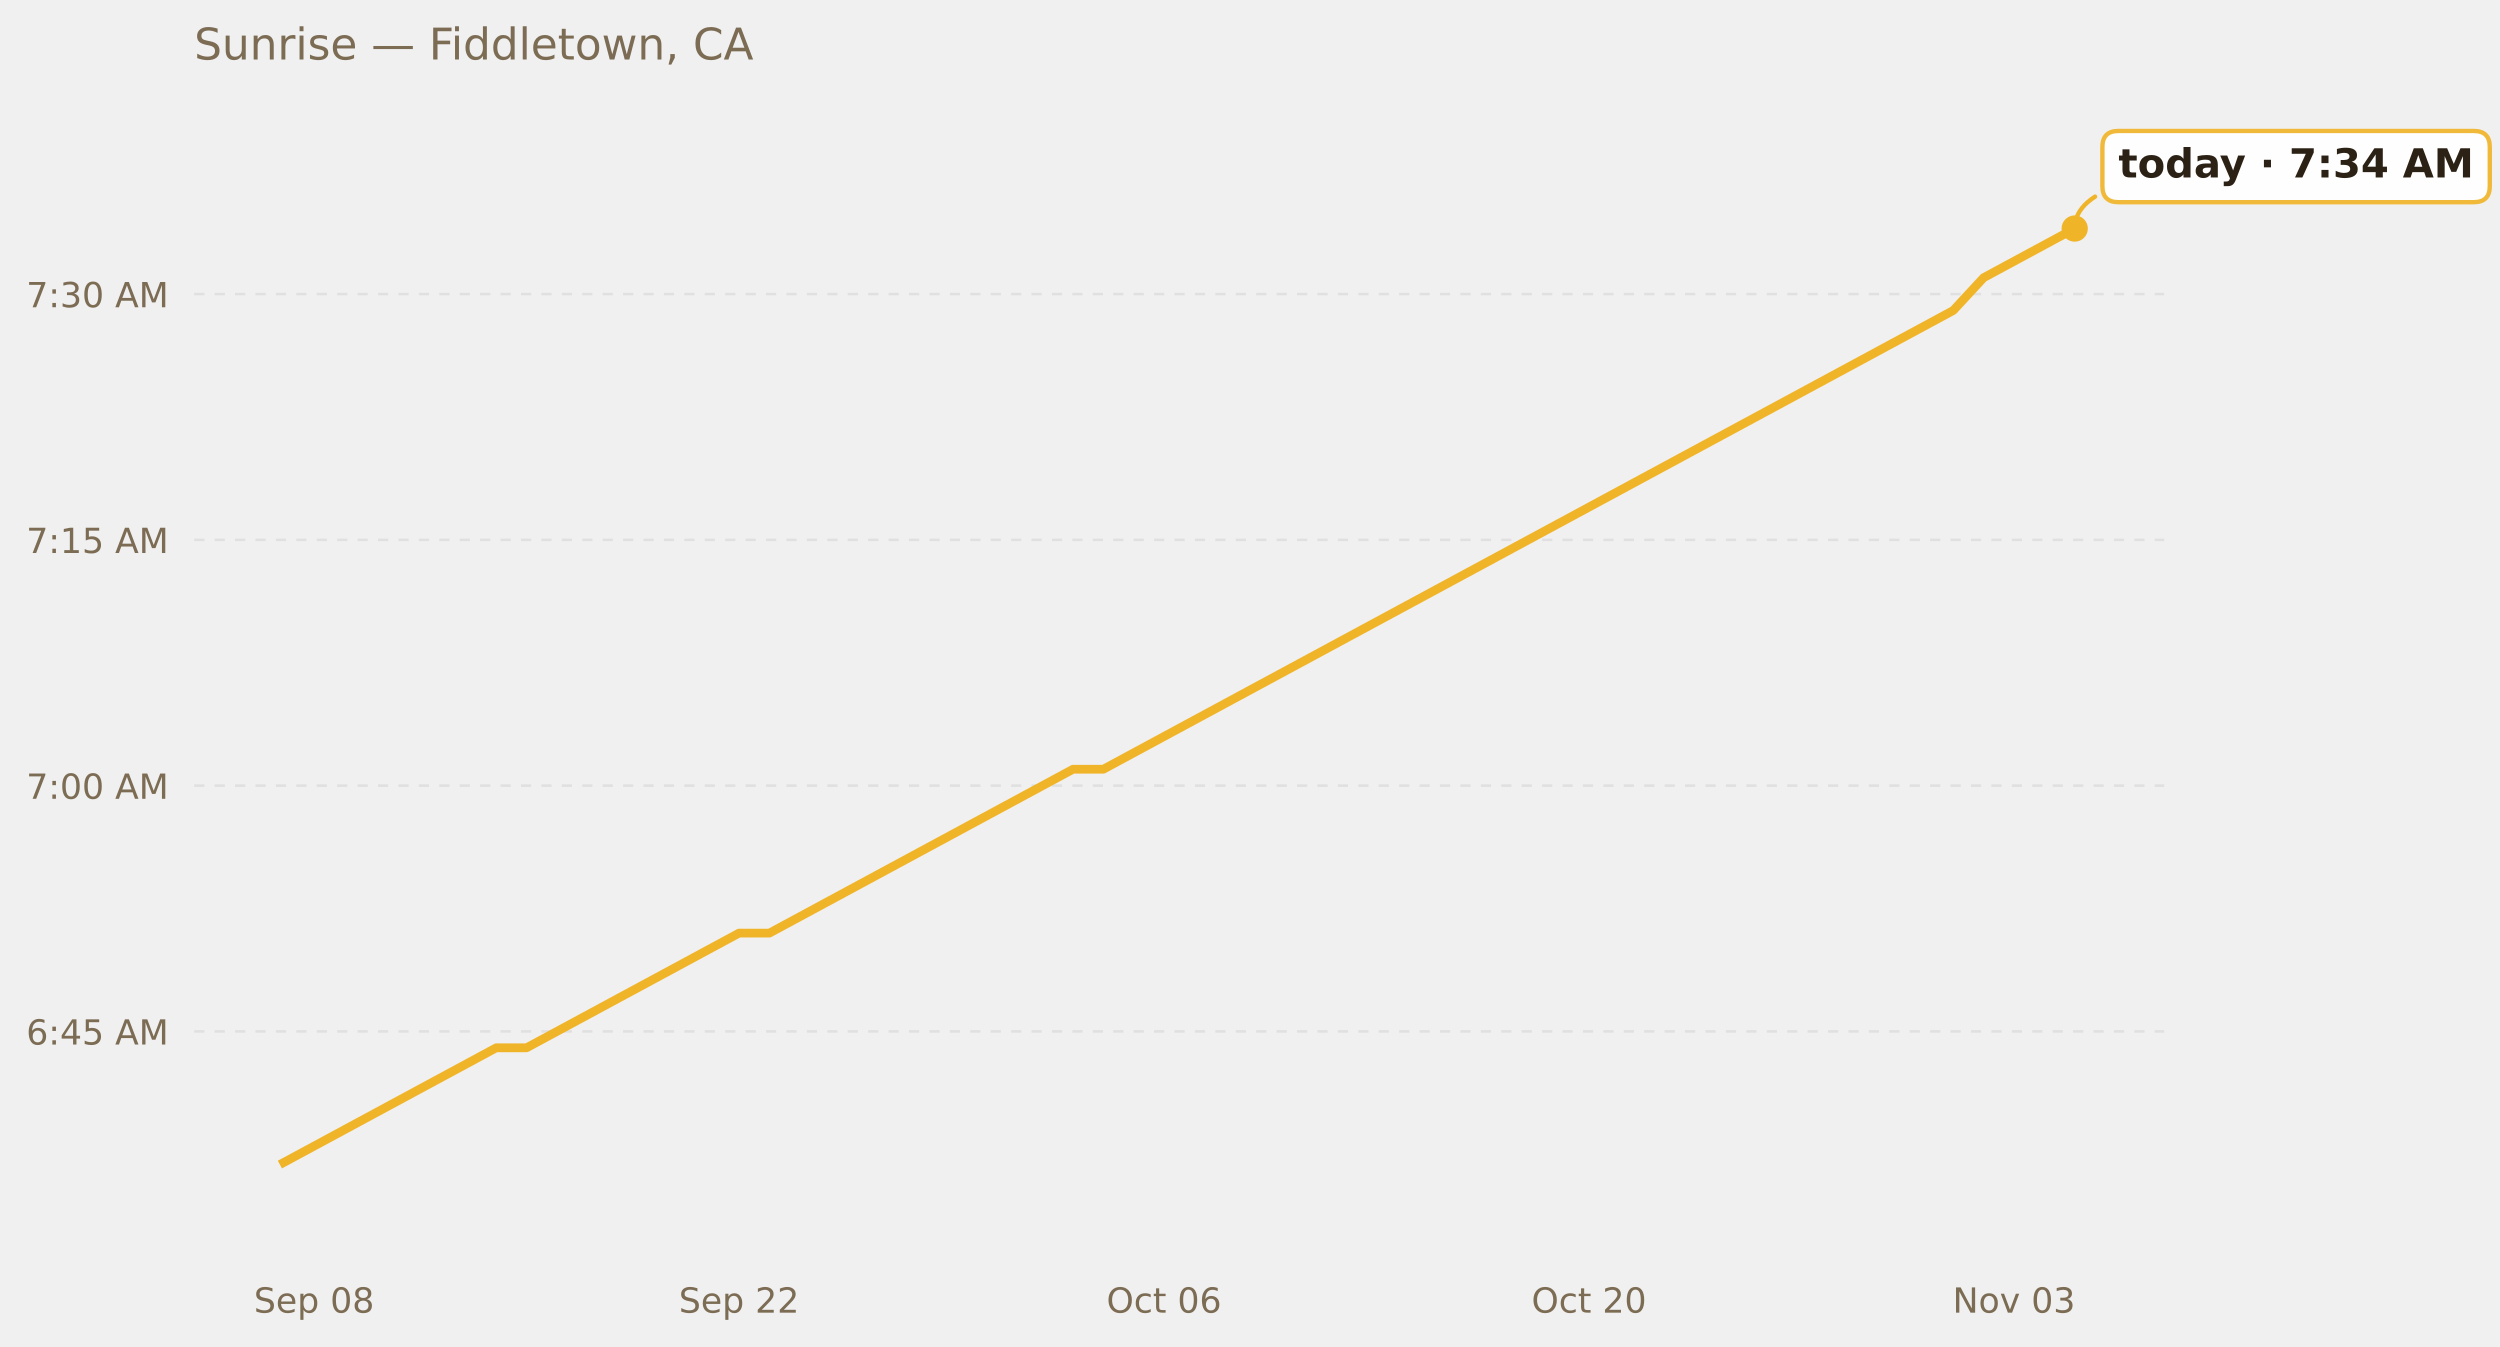
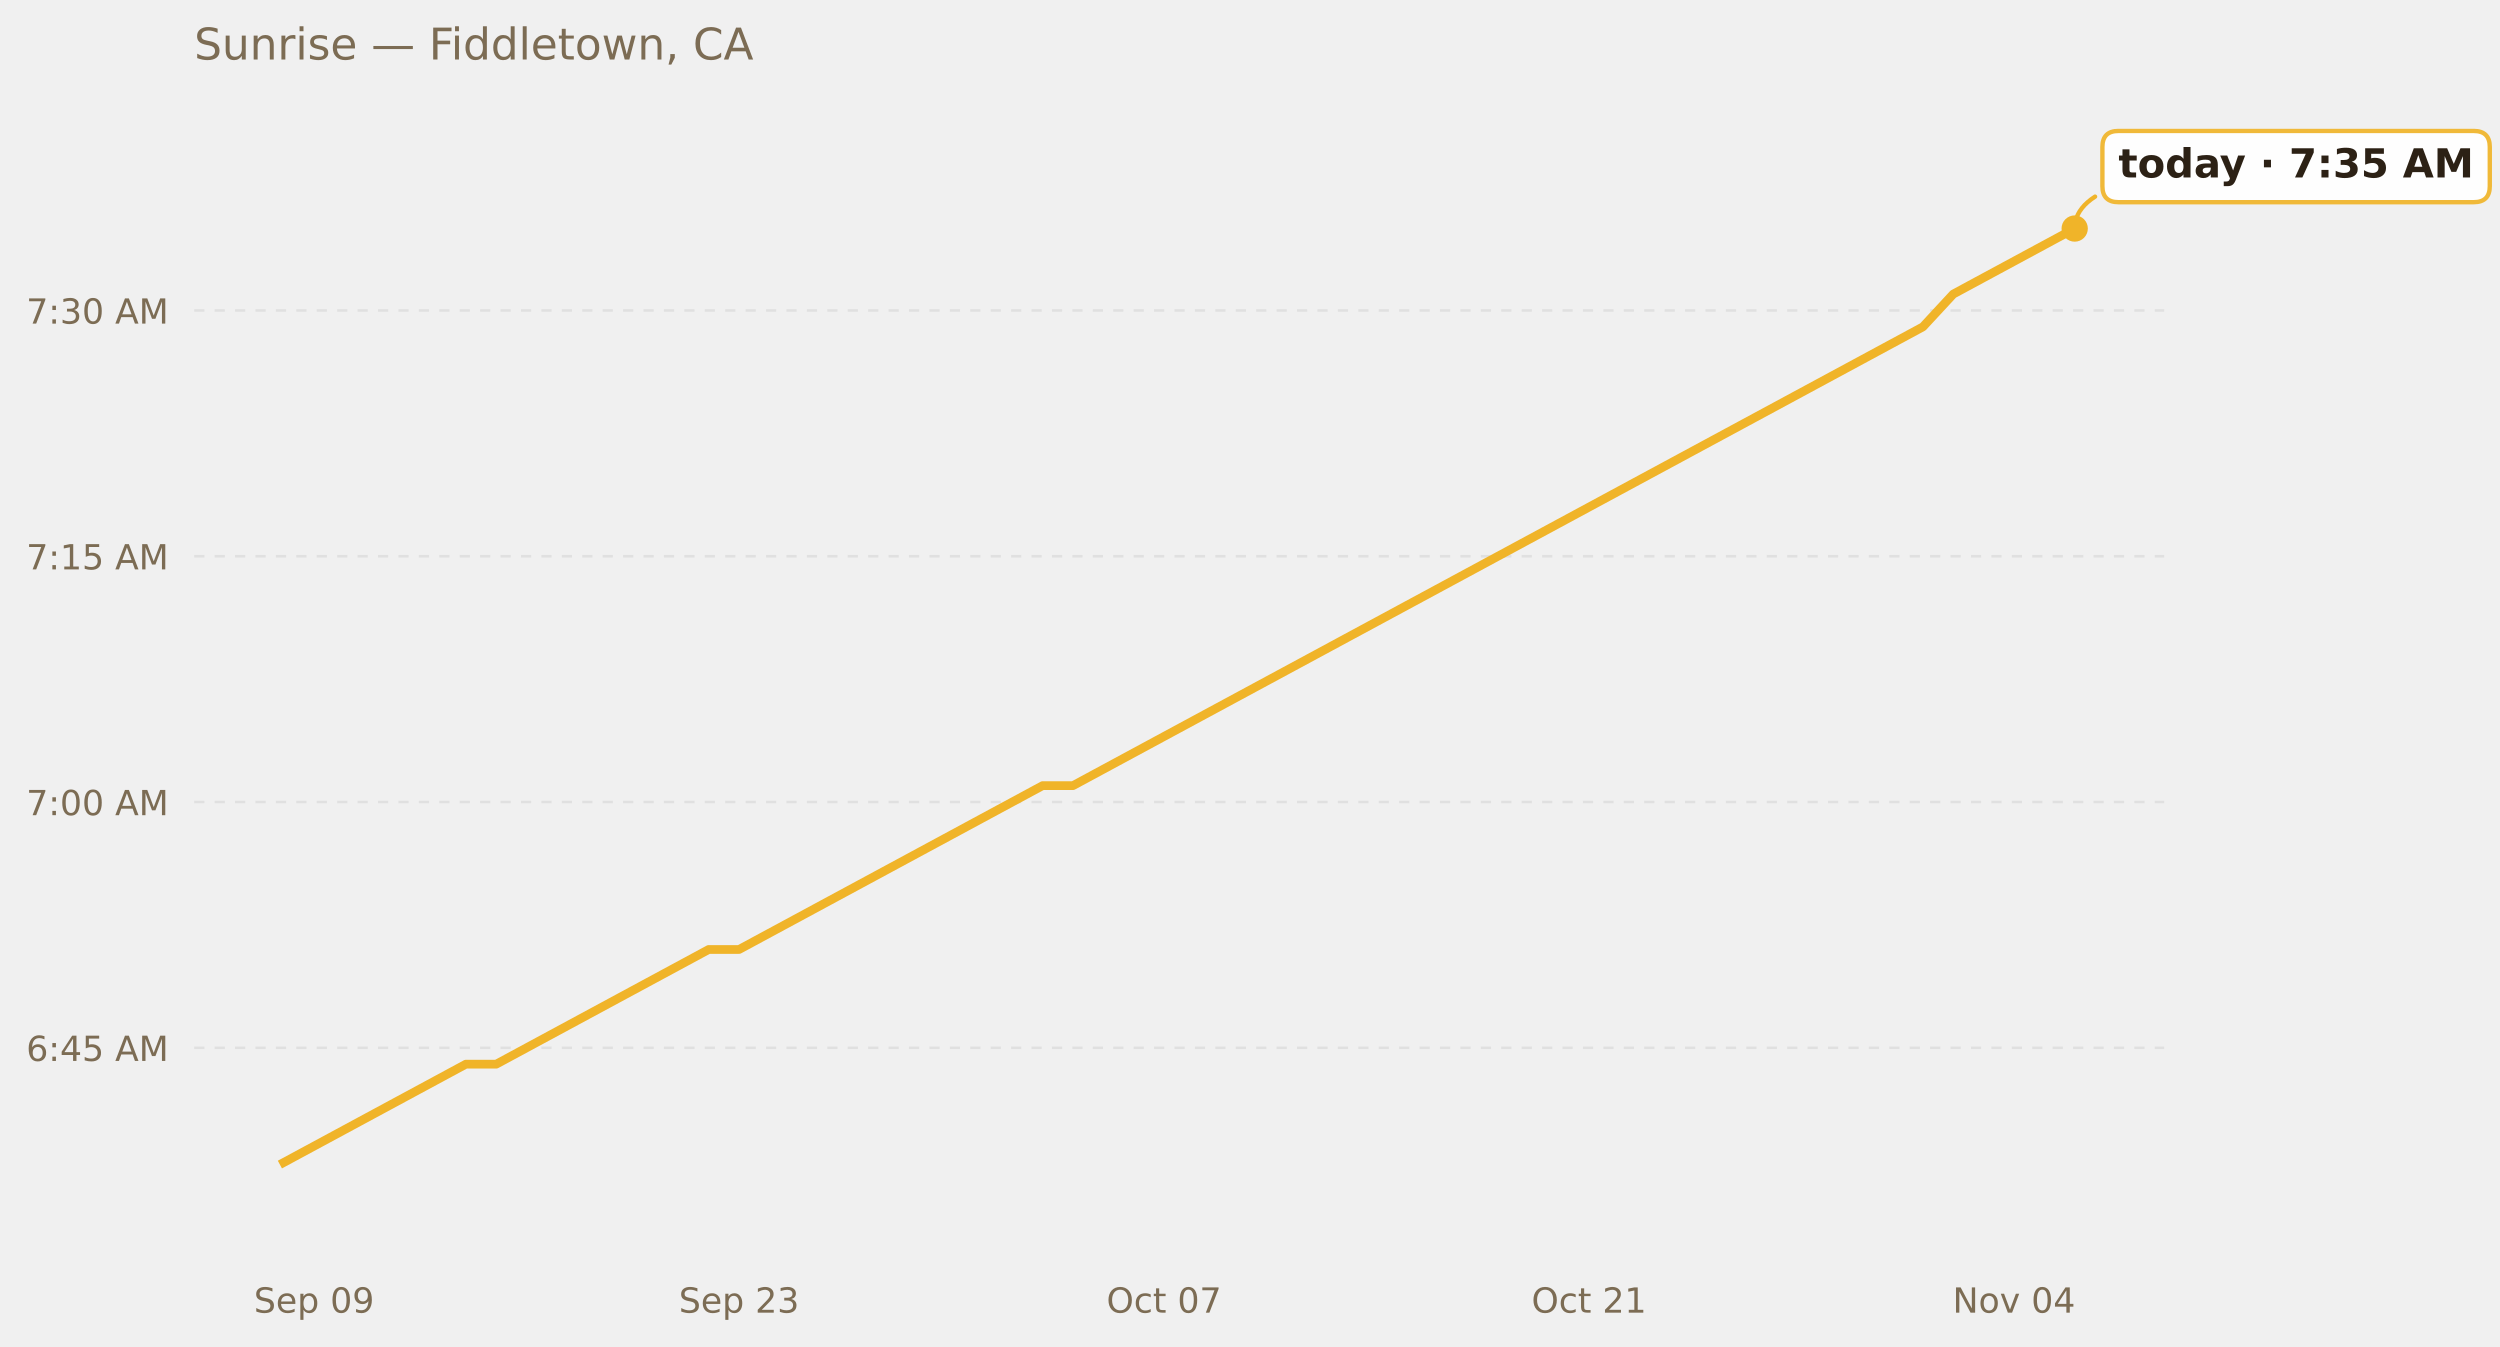
<svg xmlns="http://www.w3.org/2000/svg" xmlns:xlink="http://www.w3.org/1999/xlink" width="685.516pt" height="369.112pt" viewBox="0 0 685.516 369.112" version="1.1">
  <defs>
    <style type="text/css">*{stroke-linejoin: round; stroke-linecap: butt}</style>
  </defs>
  <g id="figure_1">
    <g id="patch_1">
      <path d="M 0 369.112  L 685.516 369.112  L 685.516 0  L 0 0  L 0 369.112  z " style="fill: none; opacity: 0" />
    </g>
    <g id="axes_1">
      <g id="patch_2">
        <path d="M 53.248 345.718  L 593.447 345.718  L 593.447 30.318  L 53.248 30.318  L 53.248 345.718  z " style="fill: none" />
      </g>
      <g id="matplotlib.axis_1">
        <g id="xtick_1">
          <g id="text_1">
            <g style="fill: #7c6c54" transform="translate(69.6183 359.9366) scale(0.095 -0.095)">
              <defs>
                <path id="DejaVuSans-53" d="M 3425 4513  L 3425 3897  Q 3066 4069 2747 4153  Q 2428 4238 2131 4238  Q 1616 4238 1336 4038  Q 1056 3838 1056 3469  Q 1056 3159 1242 3001  Q 1428 2844 1947 2747  L 2328 2669  Q 3034 2534 3370 2195  Q 3706 1856 3706 1288  Q 3706 609 3251 259  Q 2797 -91 1919 -91  Q 1588 -91 1214 -16  Q 841 59 441 206  L 441 856  Q 825 641 1194 531  Q 1563 422 1919 422  Q 2459 422 2753 634  Q 3047 847 3047 1241  Q 3047 1584 2836 1778  Q 2625 1972 2144 2069  L 1759 2144  Q 1053 2284 737 2584  Q 422 2884 422 3419  Q 422 4038 858 4394  Q 1294 4750 2059 4750  Q 2388 4750 2728 4690  Q 3069 4631 3425 4513  z " transform="scale(0.015625)" />
                <path id="DejaVuSans-65" d="M 3597 1894  L 3597 1613  L 953 1613  Q 991 1019 1311 708  Q 1631 397 2203 397  Q 2534 397 2845 478  Q 3156 559 3463 722  L 3463 178  Q 3153 47 2828 -22  Q 2503 -91 2169 -91  Q 1331 -91 842 396  Q 353 884 353 1716  Q 353 2575 817 3079  Q 1281 3584 2069 3584  Q 2775 3584 3186 3129  Q 3597 2675 3597 1894  z M 3022 2063  Q 3016 2534 2758 2815  Q 2500 3097 2075 3097  Q 1594 3097 1305 2825  Q 1016 2553 972 2059  L 3022 2063  z " transform="scale(0.015625)" />
                <path id="DejaVuSans-70" d="M 1159 525  L 1159 -1331  L 581 -1331  L 581 3500  L 1159 3500  L 1159 2969  Q 1341 3281 1617 3432  Q 1894 3584 2278 3584  Q 2916 3584 3314 3078  Q 3713 2572 3713 1747  Q 3713 922 3314 415  Q 2916 -91 2278 -91  Q 1894 -91 1617 61  Q 1341 213 1159 525  z M 3116 1747  Q 3116 2381 2855 2742  Q 2594 3103 2138 3103  Q 1681 3103 1420 2742  Q 1159 2381 1159 1747  Q 1159 1113 1420 752  Q 1681 391 2138 391  Q 2594 391 2855 752  Q 3116 1113 3116 1747  z " transform="scale(0.015625)" />
                <path id="DejaVuSans-20" transform="scale(0.015625)" />
                <path id="DejaVuSans-30" d="M 2034 4250  Q 1547 4250 1301 3770  Q 1056 3291 1056 2328  Q 1056 1369 1301 889  Q 1547 409 2034 409  Q 2525 409 2770 889  Q 3016 1369 3016 2328  Q 3016 3291 2770 3770  Q 2525 4250 2034 4250  z M 2034 4750  Q 2819 4750 3233 4129  Q 3647 3509 3647 2328  Q 3647 1150 3233 529  Q 2819 -91 2034 -91  Q 1250 -91 836 529  Q 422 1150 422 2328  Q 422 3509 836 4129  Q 1250 4750 2034 4750  z " transform="scale(0.015625)" />
-                 <path id="DejaVuSans-38" d="M 2034 2216  Q 1584 2216 1326 1975  Q 1069 1734 1069 1313  Q 1069 891 1326 650  Q 1584 409 2034 409  Q 2484 409 2743 651  Q 3003 894 3003 1313  Q 3003 1734 2745 1975  Q 2488 2216 2034 2216  z M 1403 2484  Q 997 2584 770 2862  Q 544 3141 544 3541  Q 544 4100 942 4425  Q 1341 4750 2034 4750  Q 2731 4750 3128 4425  Q 3525 4100 3525 3541  Q 3525 3141 3298 2862  Q 3072 2584 2669 2484  Q 3125 2378 3379 2068  Q 3634 1759 3634 1313  Q 3634 634 3220 271  Q 2806 -91 2034 -91  Q 1263 -91 848 271  Q 434 634 434 1313  Q 434 1759 690 2068  Q 947 2378 1403 2484  z M 1172 3481  Q 1172 3119 1398 2916  Q 1625 2713 2034 2713  Q 2441 2713 2670 2916  Q 2900 3119 2900 3481  Q 2900 3844 2670 4047  Q 2441 4250 2034 4250  Q 1625 4250 1398 4047  Q 1172 3844 1172 3481  z " transform="scale(0.015625)" />
+                 <path id="DejaVuSans-39" d="M 703 97  L 703 672  Q 941 559 1184 500  Q 1428 441 1663 441  Q 2288 441 2617 861  Q 2947 1281 2994 2138  Q 2813 1869 2534 1725  Q 2256 1581 1919 1581  Q 1219 1581 811 2004  Q 403 2428 403 3163  Q 403 3881 828 4315  Q 1253 4750 1959 4750  Q 2769 4750 3195 4129  Q 3622 3509 3622 2328  Q 3622 1225 3098 567  Q 2575 -91 1691 -91  Q 1453 -91 1209 -44  Q 966 3 703 97  z M 1959 2075  Q 2384 2075 2632 2365  Q 2881 2656 2881 3163  Q 2881 3666 2632 3958  Q 2384 4250 1959 4250  Q 1534 4250 1286 3958  Q 1038 3666 1038 3163  Q 1038 2656 1286 2365  Q 1534 2075 1959 2075  z " transform="scale(0.015625)" />
              </defs>
              <use xlink:href="#DejaVuSans-53" />
              <use xlink:href="#DejaVuSans-65" x="63.477" />
              <use xlink:href="#DejaVuSans-70" x="125" />
              <use xlink:href="#DejaVuSans-20" x="188.477" />
              <use xlink:href="#DejaVuSans-30" x="220.264" />
-               <use xlink:href="#DejaVuSans-38" x="283.887" />
+               <use xlink:href="#DejaVuSans-39" x="283.887" />
            </g>
          </g>
        </g>
        <g id="xtick_2">
          <g id="text_2">
            <g style="fill: #7c6c54" transform="translate(186.1481 359.9366) scale(0.095 -0.095)">
              <defs>
                <path id="DejaVuSans-32" d="M 1228 531  L 3431 531  L 3431 0  L 469 0  L 469 531  Q 828 903 1448 1529  Q 2069 2156 2228 2338  Q 2531 2678 2651 2914  Q 2772 3150 2772 3378  Q 2772 3750 2511 3984  Q 2250 4219 1831 4219  Q 1534 4219 1204 4116  Q 875 4013 500 3803  L 500 4441  Q 881 4594 1212 4672  Q 1544 4750 1819 4750  Q 2544 4750 2975 4387  Q 3406 4025 3406 3419  Q 3406 3131 3298 2873  Q 3191 2616 2906 2266  Q 2828 2175 2409 1742  Q 1991 1309 1228 531  z " transform="scale(0.015625)" />
+                 <path id="DejaVuSans-33" d="M 2597 2516  Q 3050 2419 3304 2112  Q 3559 1806 3559 1356  Q 3559 666 3084 287  Q 2609 -91 1734 -91  Q 1441 -91 1130 -33  Q 819 25 488 141  L 488 750  Q 750 597 1062 519  Q 1375 441 1716 441  Q 2309 441 2620 675  Q 2931 909 2931 1356  Q 2931 1769 2642 2001  Q 2353 2234 1838 2234  L 1294 2234  L 1294 2753  L 1863 2753  Q 2328 2753 2575 2939  Q 2822 3125 2822 3475  Q 2822 3834 2567 4026  Q 2313 4219 1838 4219  Q 1578 4219 1281 4162  Q 984 4106 628 3988  L 628 4550  Q 988 4650 1302 4700  Q 1616 4750 1894 4750  Q 2613 4750 3031 4423  Q 3450 4097 3450 3541  Q 3450 3153 3228 2886  Q 3006 2619 2597 2516  z " transform="scale(0.015625)" />
              </defs>
              <use xlink:href="#DejaVuSans-53" />
              <use xlink:href="#DejaVuSans-65" x="63.477" />
              <use xlink:href="#DejaVuSans-70" x="125" />
              <use xlink:href="#DejaVuSans-20" x="188.477" />
              <use xlink:href="#DejaVuSans-32" x="220.264" />
-               <use xlink:href="#DejaVuSans-32" x="283.887" />
+               <use xlink:href="#DejaVuSans-33" x="283.887" />
            </g>
          </g>
        </g>
        <g id="xtick_3">
          <g id="text_3">
            <g style="fill: #7c6c54" transform="translate(303.4187 359.9366) scale(0.095 -0.095)">
              <defs>
                <path id="DejaVuSans-4f" d="M 2522 4238  Q 1834 4238 1429 3725  Q 1025 3213 1025 2328  Q 1025 1447 1429 934  Q 1834 422 2522 422  Q 3209 422 3611 934  Q 4013 1447 4013 2328  Q 4013 3213 3611 3725  Q 3209 4238 2522 4238  z M 2522 4750  Q 3503 4750 4090 4092  Q 4678 3434 4678 2328  Q 4678 1225 4090 567  Q 3503 -91 2522 -91  Q 1538 -91 948 565  Q 359 1222 359 2328  Q 359 3434 948 4092  Q 1538 4750 2522 4750  z " transform="scale(0.015625)" />
                <path id="DejaVuSans-63" d="M 3122 3366  L 3122 2828  Q 2878 2963 2633 3030  Q 2388 3097 2138 3097  Q 1578 3097 1268 2742  Q 959 2388 959 1747  Q 959 1106 1268 751  Q 1578 397 2138 397  Q 2388 397 2633 464  Q 2878 531 3122 666  L 3122 134  Q 2881 22 2623 -34  Q 2366 -91 2075 -91  Q 1284 -91 818 406  Q 353 903 353 1747  Q 353 2603 823 3093  Q 1294 3584 2113 3584  Q 2378 3584 2631 3529  Q 2884 3475 3122 3366  z " transform="scale(0.015625)" />
                <path id="DejaVuSans-74" d="M 1172 4494  L 1172 3500  L 2356 3500  L 2356 3053  L 1172 3053  L 1172 1153  Q 1172 725 1289 603  Q 1406 481 1766 481  L 2356 481  L 2356 0  L 1766 0  Q 1100 0 847 248  Q 594 497 594 1153  L 594 3053  L 172 3053  L 172 3500  L 594 3500  L 594 4494  L 1172 4494  z " transform="scale(0.015625)" />
-                 <path id="DejaVuSans-36" d="M 2113 2584  Q 1688 2584 1439 2293  Q 1191 2003 1191 1497  Q 1191 994 1439 701  Q 1688 409 2113 409  Q 2538 409 2786 701  Q 3034 994 3034 1497  Q 3034 2003 2786 2293  Q 2538 2584 2113 2584  z M 3366 4563  L 3366 3988  Q 3128 4100 2886 4159  Q 2644 4219 2406 4219  Q 1781 4219 1451 3797  Q 1122 3375 1075 2522  Q 1259 2794 1537 2939  Q 1816 3084 2150 3084  Q 2853 3084 3261 2657  Q 3669 2231 3669 1497  Q 3669 778 3244 343  Q 2819 -91 2113 -91  Q 1303 -91 875 529  Q 447 1150 447 2328  Q 447 3434 972 4092  Q 1497 4750 2381 4750  Q 2619 4750 2861 4703  Q 3103 4656 3366 4563  z " transform="scale(0.015625)" />
+                 <path id="DejaVuSans-37" d="M 525 4666  L 3525 4666  L 3525 4397  L 1831 0  L 1172 0  L 2766 4134  L 525 4134  L 525 4666  z " transform="scale(0.015625)" />
              </defs>
              <use xlink:href="#DejaVuSans-4f" />
              <use xlink:href="#DejaVuSans-63" x="78.711" />
              <use xlink:href="#DejaVuSans-74" x="133.691" />
              <use xlink:href="#DejaVuSans-20" x="172.9" />
              <use xlink:href="#DejaVuSans-30" x="204.688" />
-               <use xlink:href="#DejaVuSans-36" x="268.311" />
+               <use xlink:href="#DejaVuSans-37" x="268.311" />
            </g>
          </g>
        </g>
        <g id="xtick_4">
          <g id="text_4">
            <g style="fill: #7c6c54" transform="translate(419.9486 359.9366) scale(0.095 -0.095)">
+               <defs>
+                 <path id="DejaVuSans-31" d="M 794 531  L 1825 531  L 1825 4091  L 703 3866  L 703 4441  L 1819 4666  L 2450 4666  L 2450 531  L 3481 531  L 3481 0  L 794 0  L 794 531  z " transform="scale(0.015625)" />
+               </defs>
              <use xlink:href="#DejaVuSans-4f" />
              <use xlink:href="#DejaVuSans-63" x="78.711" />
              <use xlink:href="#DejaVuSans-74" x="133.691" />
              <use xlink:href="#DejaVuSans-20" x="172.9" />
              <use xlink:href="#DejaVuSans-32" x="204.688" />
-               <use xlink:href="#DejaVuSans-30" x="268.311" />
+               <use xlink:href="#DejaVuSans-31" x="268.311" />
            </g>
          </g>
        </g>
        <g id="xtick_5">
          <g id="text_5">
            <g style="fill: #7c6c54" transform="translate(535.42 359.9366) scale(0.095 -0.095)">
              <defs>
                <path id="DejaVuSans-4e" d="M 628 4666  L 1478 4666  L 3547 763  L 3547 4666  L 4159 4666  L 4159 0  L 3309 0  L 1241 3903  L 1241 0  L 628 0  L 628 4666  z " transform="scale(0.015625)" />
                <path id="DejaVuSans-6f" d="M 1959 3097  Q 1497 3097 1228 2736  Q 959 2375 959 1747  Q 959 1119 1226 758  Q 1494 397 1959 397  Q 2419 397 2687 759  Q 2956 1122 2956 1747  Q 2956 2369 2687 2733  Q 2419 3097 1959 3097  z M 1959 3584  Q 2709 3584 3137 3096  Q 3566 2609 3566 1747  Q 3566 888 3137 398  Q 2709 -91 1959 -91  Q 1206 -91 779 398  Q 353 888 353 1747  Q 353 2609 779 3096  Q 1206 3584 1959 3584  z " transform="scale(0.015625)" />
                <path id="DejaVuSans-76" d="M 191 3500  L 800 3500  L 1894 563  L 2988 3500  L 3597 3500  L 2284 0  L 1503 0  L 191 3500  z " transform="scale(0.015625)" />
-                 <path id="DejaVuSans-33" d="M 2597 2516  Q 3050 2419 3304 2112  Q 3559 1806 3559 1356  Q 3559 666 3084 287  Q 2609 -91 1734 -91  Q 1441 -91 1130 -33  Q 819 25 488 141  L 488 750  Q 750 597 1062 519  Q 1375 441 1716 441  Q 2309 441 2620 675  Q 2931 909 2931 1356  Q 2931 1769 2642 2001  Q 2353 2234 1838 2234  L 1294 2234  L 1294 2753  L 1863 2753  Q 2328 2753 2575 2939  Q 2822 3125 2822 3475  Q 2822 3834 2567 4026  Q 2313 4219 1838 4219  Q 1578 4219 1281 4162  Q 984 4106 628 3988  L 628 4550  Q 988 4650 1302 4700  Q 1616 4750 1894 4750  Q 2613 4750 3031 4423  Q 3450 4097 3450 3541  Q 3450 3153 3228 2886  Q 3006 2619 2597 2516  z " transform="scale(0.015625)" />
+                 <path id="DejaVuSans-34" d="M 2419 4116  L 825 1625  L 2419 1625  L 2419 4116  z M 2253 4666  L 3047 4666  L 3047 1625  L 3713 1625  L 3713 1100  L 3047 1100  L 3047 0  L 2419 0  L 2419 1100  L 313 1100  L 313 1709  L 2253 4666  z " transform="scale(0.015625)" />
              </defs>
              <use xlink:href="#DejaVuSans-4e" />
              <use xlink:href="#DejaVuSans-6f" x="74.805" />
              <use xlink:href="#DejaVuSans-76" x="135.986" />
              <use xlink:href="#DejaVuSans-20" x="195.166" />
              <use xlink:href="#DejaVuSans-30" x="226.953" />
-               <use xlink:href="#DejaVuSans-33" x="290.576" />
+               <use xlink:href="#DejaVuSans-34" x="290.576" />
            </g>
          </g>
        </g>
      </g>
      <g id="matplotlib.axis_2">
        <g id="ytick_1">
          <g id="line2d_1">
-             <path d="M 53.248 282.818  L 593.447 282.818  " clip-path="url(#pbd7fe49540)" style="fill: none; stroke-dasharray: 2.8,2.8; stroke-dashoffset: 0; stroke: #e0e0e0; stroke-width: 0.7" />
+             <path d="M 53.248 287.311  L 593.447 287.311  " clip-path="url(#pc5cd149fd7)" style="fill: none; stroke-dasharray: 2.8,2.8; stroke-dashoffset: 0; stroke: #e0e0e0; stroke-width: 0.7" />
          </g>
          <g id="text_6">
-             <g style="fill: #7c6c54" transform="translate(7.2 286.4271) scale(0.095 -0.095)">
-               <defs>
+             <g style="fill: #7c6c54" transform="translate(7.2 290.92) scale(0.095 -0.095)">
+               <defs>
+                 <path id="DejaVuSans-36" d="M 2113 2584  Q 1688 2584 1439 2293  Q 1191 2003 1191 1497  Q 1191 994 1439 701  Q 1688 409 2113 409  Q 2538 409 2786 701  Q 3034 994 3034 1497  Q 3034 2003 2786 2293  Q 2538 2584 2113 2584  z M 3366 4563  L 3366 3988  Q 3128 4100 2886 4159  Q 2644 4219 2406 4219  Q 1781 4219 1451 3797  Q 1122 3375 1075 2522  Q 1259 2794 1537 2939  Q 1816 3084 2150 3084  Q 2853 3084 3261 2657  Q 3669 2231 3669 1497  Q 3669 778 3244 343  Q 2819 -91 2113 -91  Q 1303 -91 875 529  Q 447 1150 447 2328  Q 447 3434 972 4092  Q 1497 4750 2381 4750  Q 2619 4750 2861 4703  Q 3103 4656 3366 4563  z " transform="scale(0.015625)" />
                <path id="DejaVuSans-3a" d="M 750 794  L 1409 794  L 1409 0  L 750 0  L 750 794  z M 750 3309  L 1409 3309  L 1409 2516  L 750 2516  L 750 3309  z " transform="scale(0.015625)" />
-                 <path id="DejaVuSans-34" d="M 2419 4116  L 825 1625  L 2419 1625  L 2419 4116  z M 2253 4666  L 3047 4666  L 3047 1625  L 3713 1625  L 3713 1100  L 3047 1100  L 3047 0  L 2419 0  L 2419 1100  L 313 1100  L 313 1709  L 2253 4666  z " transform="scale(0.015625)" />
                <path id="DejaVuSans-35" d="M 691 4666  L 3169 4666  L 3169 4134  L 1269 4134  L 1269 2991  Q 1406 3038 1543 3061  Q 1681 3084 1819 3084  Q 2600 3084 3056 2656  Q 3513 2228 3513 1497  Q 3513 744 3044 326  Q 2575 -91 1722 -91  Q 1428 -91 1123 -41  Q 819 9 494 109  L 494 744  Q 775 591 1075 516  Q 1375 441 1709 441  Q 2250 441 2565 725  Q 2881 1009 2881 1497  Q 2881 1984 2565 2268  Q 2250 2553 1709 2553  Q 1456 2553 1204 2497  Q 953 2441 691 2322  L 691 4666  z " transform="scale(0.015625)" />
                <path id="DejaVuSans-41" d="M 2188 4044  L 1331 1722  L 3047 1722  L 2188 4044  z M 1831 4666  L 2547 4666  L 4325 0  L 3669 0  L 3244 1197  L 1141 1197  L 716 0  L 50 0  L 1831 4666  z " transform="scale(0.015625)" />
                <path id="DejaVuSans-4d" d="M 628 4666  L 1569 4666  L 2759 1491  L 3956 4666  L 4897 4666  L 4897 0  L 4281 0  L 4281 4097  L 3078 897  L 2444 897  L 1241 4097  L 1241 0  L 628 0  L 628 4666  z " transform="scale(0.015625)" />
              </defs>
              <use xlink:href="#DejaVuSans-36" />
              <use xlink:href="#DejaVuSans-3a" x="63.623" />
              <use xlink:href="#DejaVuSans-34" x="97.314" />
              <use xlink:href="#DejaVuSans-35" x="160.938" />
              <use xlink:href="#DejaVuSans-20" x="224.561" />
              <use xlink:href="#DejaVuSans-41" x="256.348" />
              <use xlink:href="#DejaVuSans-4d" x="324.756" />
            </g>
          </g>
        </g>
        <g id="ytick_2">
          <g id="line2d_2">
-             <path d="M 53.248 215.425  L 593.447 215.425  " clip-path="url(#pbd7fe49540)" style="fill: none; stroke-dasharray: 2.8,2.8; stroke-dashoffset: 0; stroke: #e0e0e0; stroke-width: 0.7" />
+             <path d="M 53.248 219.918  L 593.447 219.918  " clip-path="url(#pc5cd149fd7)" style="fill: none; stroke-dasharray: 2.8,2.8; stroke-dashoffset: 0; stroke: #e0e0e0; stroke-width: 0.7" />
          </g>
          <g id="text_7">
-             <g style="fill: #7c6c54" transform="translate(7.2 219.0339) scale(0.095 -0.095)">
-               <defs>
-                 <path id="DejaVuSans-37" d="M 525 4666  L 3525 4666  L 3525 4397  L 1831 0  L 1172 0  L 2766 4134  L 525 4134  L 525 4666  z " transform="scale(0.015625)" />
-               </defs>
+             <g style="fill: #7c6c54" transform="translate(7.2 223.5268) scale(0.095 -0.095)">
              <use xlink:href="#DejaVuSans-37" />
              <use xlink:href="#DejaVuSans-3a" x="63.623" />
              <use xlink:href="#DejaVuSans-30" x="97.314" />
              <use xlink:href="#DejaVuSans-30" x="160.938" />
              <use xlink:href="#DejaVuSans-20" x="224.561" />
              <use xlink:href="#DejaVuSans-41" x="256.348" />
              <use xlink:href="#DejaVuSans-4d" x="324.756" />
            </g>
          </g>
        </g>
        <g id="ytick_3">
          <g id="line2d_3">
-             <path d="M 53.248 148.032  L 593.447 148.032  " clip-path="url(#pbd7fe49540)" style="fill: none; stroke-dasharray: 2.8,2.8; stroke-dashoffset: 0; stroke: #e0e0e0; stroke-width: 0.7" />
+             <path d="M 53.248 152.524  L 593.447 152.524  " clip-path="url(#pc5cd149fd7)" style="fill: none; stroke-dasharray: 2.8,2.8; stroke-dashoffset: 0; stroke: #e0e0e0; stroke-width: 0.7" />
          </g>
          <g id="text_8">
-             <g style="fill: #7c6c54" transform="translate(7.2 151.6408) scale(0.095 -0.095)">
-               <defs>
-                 <path id="DejaVuSans-31" d="M 794 531  L 1825 531  L 1825 4091  L 703 3866  L 703 4441  L 1819 4666  L 2450 4666  L 2450 531  L 3481 531  L 3481 0  L 794 0  L 794 531  z " transform="scale(0.015625)" />
-               </defs>
+             <g style="fill: #7c6c54" transform="translate(7.2 156.1337) scale(0.095 -0.095)">
              <use xlink:href="#DejaVuSans-37" />
              <use xlink:href="#DejaVuSans-3a" x="63.623" />
              <use xlink:href="#DejaVuSans-31" x="97.314" />
              <use xlink:href="#DejaVuSans-35" x="160.938" />
              <use xlink:href="#DejaVuSans-20" x="224.561" />
              <use xlink:href="#DejaVuSans-41" x="256.348" />
              <use xlink:href="#DejaVuSans-4d" x="324.756" />
            </g>
          </g>
        </g>
        <g id="ytick_4">
          <g id="line2d_4">
-             <path d="M 53.248 80.638  L 593.447 80.638  " clip-path="url(#pbd7fe49540)" style="fill: none; stroke-dasharray: 2.8,2.8; stroke-dashoffset: 0; stroke: #e0e0e0; stroke-width: 0.7" />
+             <path d="M 53.248 85.131  L 593.447 85.131  " clip-path="url(#pc5cd149fd7)" style="fill: none; stroke-dasharray: 2.8,2.8; stroke-dashoffset: 0; stroke: #e0e0e0; stroke-width: 0.7" />
          </g>
          <g id="text_9">
-             <g style="fill: #7c6c54" transform="translate(7.2 84.24761) scale(0.095 -0.095)">
+             <g style="fill: #7c6c54" transform="translate(7.2 88.74049) scale(0.095 -0.095)">
              <use xlink:href="#DejaVuSans-37" />
              <use xlink:href="#DejaVuSans-3a" x="63.623" />
              <use xlink:href="#DejaVuSans-33" x="97.314" />
              <use xlink:href="#DejaVuSans-30" x="160.938" />
              <use xlink:href="#DejaVuSans-20" x="224.561" />
              <use xlink:href="#DejaVuSans-41" x="256.348" />
              <use xlink:href="#DejaVuSans-4d" x="324.756" />
            </g>
          </g>
        </g>
      </g>
      <g id="line2d_5">
-         <path d="M 77.802 318.761  L 86.126 314.268  L 94.45 309.775  L 102.773 305.282  L 111.097 300.789  L 119.42 296.296  L 127.744 291.804  L 136.067 287.311  L 144.391 287.311  L 152.715 282.818  L 161.038 278.325  L 169.362 273.832  L 177.685 269.339  L 186.009 264.846  L 194.332 260.353  L 202.656 255.861  L 210.979 255.861  L 219.303 251.368  L 227.627 246.875  L 235.95 242.382  L 244.274 237.889  L 252.597 233.396  L 260.921 228.903  L 269.244 224.41  L 277.568 219.918  L 285.891 215.425  L 294.215 210.932  L 302.539 210.932  L 310.862 206.439  L 319.186 201.946  L 327.509 197.453  L 335.833 192.96  L 344.156 188.467  L 352.48 183.975  L 360.804 179.482  L 369.127 174.989  L 377.451 170.496  L 385.774 166.003  L 394.098 161.51  L 402.421 157.017  L 410.745 152.524  L 419.068 148.032  L 427.392 143.539  L 435.716 139.046  L 444.039 134.553  L 452.363 130.06  L 460.686 125.567  L 469.01 121.074  L 477.333 116.581  L 485.657 112.088  L 493.981 107.596  L 502.304 103.103  L 510.628 98.61  L 518.951 94.117  L 527.275 89.624  L 535.598 85.131  L 543.922 76.145  L 552.245 71.653  L 560.569 67.16  L 568.893 62.667  " clip-path="url(#pbd7fe49540)" style="fill: none; stroke: #f0b429; stroke-width: 2.4; stroke-linecap: square" />
+         <path d="M 77.802 318.761  L 86.126 314.268  L 94.45 309.775  L 102.773 305.282  L 111.097 300.789  L 119.42 296.296  L 127.744 291.804  L 136.067 291.804  L 144.391 287.311  L 152.715 282.818  L 161.038 278.325  L 169.362 273.832  L 177.685 269.339  L 186.009 264.846  L 194.332 260.353  L 202.656 260.353  L 210.979 255.861  L 219.303 251.368  L 227.627 246.875  L 235.95 242.382  L 244.274 237.889  L 252.597 233.396  L 260.921 228.903  L 269.244 224.41  L 277.568 219.918  L 285.891 215.425  L 294.215 215.425  L 302.539 210.932  L 310.862 206.439  L 319.186 201.946  L 327.509 197.453  L 335.833 192.96  L 344.156 188.467  L 352.48 183.975  L 360.804 179.482  L 369.127 174.989  L 377.451 170.496  L 385.774 166.003  L 394.098 161.51  L 402.421 157.017  L 410.745 152.524  L 419.068 148.032  L 427.392 143.539  L 435.716 139.046  L 444.039 134.553  L 452.363 130.06  L 460.686 125.567  L 469.01 121.074  L 477.333 116.581  L 485.657 112.088  L 493.981 107.596  L 502.304 103.103  L 510.628 98.61  L 518.951 94.117  L 527.275 89.624  L 535.598 80.638  L 543.922 76.145  L 552.245 71.653  L 560.569 67.16  L 568.893 62.667  " clip-path="url(#pc5cd149fd7)" style="fill: none; stroke: #f0b429; stroke-width: 2.4; stroke-linecap: square" />
      </g>
      <g id="patch_3">
        <path d="M 574.481 53.92  Q 570.003 56.798 569.113 60.68  " style="fill: none; stroke: #f0b429; stroke-width: 1.2; stroke-linecap: round" />
      </g>
      <g id="text_10">
        <g id="patch_4">
          <path d="M 580.893 55.44  L 678.316 55.44  Q 682.716 55.44 682.716 51.04  L 682.716 40.309  Q 682.716 35.909 678.316 35.909  L 580.893 35.909  Q 576.493 35.909 576.493 40.309  L 576.493 51.04  Q 576.493 55.44 580.893 55.44  z " style="fill: #ffffff; opacity: 0.92; stroke: #f0b429; stroke-width: 1.2; stroke-linejoin: miter" />
        </g>
        <g style="fill: #2c2115" transform="translate(580.8926 48.66684) scale(0.11 -0.11)">
          <defs>
            <path id="DejaVuSans-Bold-74" d="M 1759 4494  L 1759 3500  L 2913 3500  L 2913 2700  L 1759 2700  L 1759 1216  Q 1759 972 1856 886  Q 1953 800 2241 800  L 2816 800  L 2816 0  L 1856 0  Q 1194 0 917 276  Q 641 553 641 1216  L 641 2700  L 84 2700  L 84 3500  L 641 3500  L 641 4494  L 1759 4494  z " transform="scale(0.015625)" />
            <path id="DejaVuSans-Bold-6f" d="M 2203 2784  Q 1831 2784 1636 2517  Q 1441 2250 1441 1747  Q 1441 1244 1636 976  Q 1831 709 2203 709  Q 2569 709 2762 976  Q 2956 1244 2956 1747  Q 2956 2250 2762 2517  Q 2569 2784 2203 2784  z M 2203 3584  Q 3106 3584 3614 3096  Q 4122 2609 4122 1747  Q 4122 884 3614 396  Q 3106 -91 2203 -91  Q 1297 -91 786 396  Q 275 884 275 1747  Q 275 2609 786 3096  Q 1297 3584 2203 3584  z " transform="scale(0.015625)" />
            <path id="DejaVuSans-Bold-64" d="M 2919 2988  L 2919 4863  L 4044 4863  L 4044 0  L 2919 0  L 2919 506  Q 2688 197 2409 53  Q 2131 -91 1766 -91  Q 1119 -91 703 423  Q 288 938 288 1747  Q 288 2556 703 3070  Q 1119 3584 1766 3584  Q 2128 3584 2408 3439  Q 2688 3294 2919 2988  z M 2181 722  Q 2541 722 2730 984  Q 2919 1247 2919 1747  Q 2919 2247 2730 2509  Q 2541 2772 2181 2772  Q 1825 2772 1636 2509  Q 1447 2247 1447 1747  Q 1447 1247 1636 984  Q 1825 722 2181 722  z " transform="scale(0.015625)" />
            <path id="DejaVuSans-Bold-61" d="M 2106 1575  Q 1756 1575 1579 1456  Q 1403 1338 1403 1106  Q 1403 894 1545 773  Q 1688 653 1941 653  Q 2256 653 2472 879  Q 2688 1106 2688 1447  L 2688 1575  L 2106 1575  z M 3816 1997  L 3816 0  L 2688 0  L 2688 519  Q 2463 200 2181 54  Q 1900 -91 1497 -91  Q 953 -91 614 226  Q 275 544 275 1050  Q 275 1666 698 1953  Q 1122 2241 2028 2241  L 2688 2241  L 2688 2328  Q 2688 2594 2478 2717  Q 2269 2841 1825 2841  Q 1466 2841 1156 2769  Q 847 2697 581 2553  L 581 3406  Q 941 3494 1303 3539  Q 1666 3584 2028 3584  Q 2975 3584 3395 3211  Q 3816 2838 3816 1997  z " transform="scale(0.015625)" />
            <path id="DejaVuSans-Bold-79" d="M 78 3500  L 1197 3500  L 2138 1125  L 2938 3500  L 4056 3500  L 2584 -331  Q 2363 -916 2067 -1148  Q 1772 -1381 1288 -1381  L 641 -1381  L 641 -647  L 991 -647  Q 1275 -647 1404 -556  Q 1534 -466 1606 -231  L 1638 -134  L 78 3500  z " transform="scale(0.015625)" />
            <path id="DejaVuSans-Bold-20" transform="scale(0.015625)" />
            <path id="DejaVuSans-Bold-b7" d="M 653 2828  L 1778 2828  L 1778 1619  L 653 1619  L 653 2828  z " transform="scale(0.015625)" />
            <path id="DejaVuSans-Bold-37" d="M 428 4666  L 3944 4666  L 3944 3988  L 2125 0  L 953 0  L 2675 3781  L 428 3781  L 428 4666  z " transform="scale(0.015625)" />
            <path id="DejaVuSans-Bold-3a" d="M 716 3500  L 1844 3500  L 1844 2291  L 716 2291  L 716 3500  z M 716 1209  L 1844 1209  L 1844 0  L 716 0  L 716 1209  z " transform="scale(0.015625)" />
            <path id="DejaVuSans-Bold-33" d="M 2981 2516  Q 3453 2394 3698 2092  Q 3944 1791 3944 1325  Q 3944 631 3412 270  Q 2881 -91 1863 -91  Q 1503 -91 1142 -33  Q 781 25 428 141  L 428 1069  Q 766 900 1098 814  Q 1431 728 1753 728  Q 2231 728 2486 893  Q 2741 1059 2741 1369  Q 2741 1688 2480 1852  Q 2219 2016 1709 2016  L 1228 2016  L 1228 2791  L 1734 2791  Q 2188 2791 2409 2933  Q 2631 3075 2631 3366  Q 2631 3634 2415 3781  Q 2200 3928 1806 3928  Q 1516 3928 1219 3862  Q 922 3797 628 3669  L 628 4550  Q 984 4650 1334 4700  Q 1684 4750 2022 4750  Q 2931 4750 3382 4451  Q 3834 4153 3834 3553  Q 3834 3144 3618 2883  Q 3403 2622 2981 2516  z " transform="scale(0.015625)" />
-             <path id="DejaVuSans-Bold-34" d="M 2356 3675  L 1038 1722  L 2356 1722  L 2356 3675  z M 2156 4666  L 3494 4666  L 3494 1722  L 4159 1722  L 4159 850  L 3494 850  L 3494 0  L 2356 0  L 2356 850  L 288 850  L 288 1881  L 2156 4666  z " transform="scale(0.015625)" />
+             <path id="DejaVuSans-Bold-35" d="M 678 4666  L 3669 4666  L 3669 3781  L 1638 3781  L 1638 3059  Q 1775 3097 1914 3117  Q 2053 3138 2203 3138  Q 3056 3138 3531 2711  Q 4006 2284 4006 1522  Q 4006 766 3489 337  Q 2972 -91 2053 -91  Q 1656 -91 1267 -14  Q 878 63 494 219  L 494 1166  Q 875 947 1217 837  Q 1559 728 1863 728  Q 2300 728 2551 942  Q 2803 1156 2803 1522  Q 2803 1891 2551 2103  Q 2300 2316 1863 2316  Q 1603 2316 1309 2248  Q 1016 2181 678 2041  L 678 4666  z " transform="scale(0.015625)" />
            <path id="DejaVuSans-Bold-41" d="M 3419 850  L 1538 850  L 1241 0  L 31 0  L 1759 4666  L 3194 4666  L 4922 0  L 3713 0  L 3419 850  z M 1838 1716  L 3116 1716  L 2478 3572  L 1838 1716  z " transform="scale(0.015625)" />
            <path id="DejaVuSans-Bold-4d" d="M 588 4666  L 2119 4666  L 3181 2169  L 4250 4666  L 5778 4666  L 5778 0  L 4641 0  L 4641 3413  L 3566 897  L 2803 897  L 1728 3413  L 1728 0  L 588 0  L 588 4666  z " transform="scale(0.015625)" />
          </defs>
          <use xlink:href="#DejaVuSans-Bold-74" />
          <use xlink:href="#DejaVuSans-Bold-6f" x="47.803" />
          <use xlink:href="#DejaVuSans-Bold-64" x="116.504" />
          <use xlink:href="#DejaVuSans-Bold-61" x="188.086" />
          <use xlink:href="#DejaVuSans-Bold-79" x="252.441" />
          <use xlink:href="#DejaVuSans-Bold-20" x="317.627" />
          <use xlink:href="#DejaVuSans-Bold-b7" x="352.441" />
          <use xlink:href="#DejaVuSans-Bold-20" x="390.43" />
          <use xlink:href="#DejaVuSans-Bold-37" x="425.244" />
          <use xlink:href="#DejaVuSans-Bold-3a" x="494.824" />
          <use xlink:href="#DejaVuSans-Bold-33" x="534.814" />
-           <use xlink:href="#DejaVuSans-Bold-34" x="604.395" />
+           <use xlink:href="#DejaVuSans-Bold-35" x="604.395" />
          <use xlink:href="#DejaVuSans-Bold-20" x="673.975" />
          <use xlink:href="#DejaVuSans-Bold-41" x="708.789" />
          <use xlink:href="#DejaVuSans-Bold-4d" x="786.182" />
        </g>
      </g>
      <g id="text_11">
        <g style="fill: #7c6c54" transform="translate(53.24797 16.31812) scale(0.12 -0.12)">
          <defs>
            <path id="DejaVuSans-75" d="M 544 1381  L 544 3500  L 1119 3500  L 1119 1403  Q 1119 906 1312 657  Q 1506 409 1894 409  Q 2359 409 2629 706  Q 2900 1003 2900 1516  L 2900 3500  L 3475 3500  L 3475 0  L 2900 0  L 2900 538  Q 2691 219 2414 64  Q 2138 -91 1772 -91  Q 1169 -91 856 284  Q 544 659 544 1381  z M 1991 3584  L 1991 3584  z " transform="scale(0.015625)" />
            <path id="DejaVuSans-6e" d="M 3513 2113  L 3513 0  L 2938 0  L 2938 2094  Q 2938 2591 2744 2837  Q 2550 3084 2163 3084  Q 1697 3084 1428 2787  Q 1159 2491 1159 1978  L 1159 0  L 581 0  L 581 3500  L 1159 3500  L 1159 2956  Q 1366 3272 1645 3428  Q 1925 3584 2291 3584  Q 2894 3584 3203 3211  Q 3513 2838 3513 2113  z " transform="scale(0.015625)" />
            <path id="DejaVuSans-72" d="M 2631 2963  Q 2534 3019 2420 3045  Q 2306 3072 2169 3072  Q 1681 3072 1420 2755  Q 1159 2438 1159 1844  L 1159 0  L 581 0  L 581 3500  L 1159 3500  L 1159 2956  Q 1341 3275 1631 3429  Q 1922 3584 2338 3584  Q 2397 3584 2469 3576  Q 2541 3569 2628 3553  L 2631 2963  z " transform="scale(0.015625)" />
            <path id="DejaVuSans-69" d="M 603 3500  L 1178 3500  L 1178 0  L 603 0  L 603 3500  z M 603 4863  L 1178 4863  L 1178 4134  L 603 4134  L 603 4863  z " transform="scale(0.015625)" />
            <path id="DejaVuSans-73" d="M 2834 3397  L 2834 2853  Q 2591 2978 2328 3040  Q 2066 3103 1784 3103  Q 1356 3103 1142 2972  Q 928 2841 928 2578  Q 928 2378 1081 2264  Q 1234 2150 1697 2047  L 1894 2003  Q 2506 1872 2764 1633  Q 3022 1394 3022 966  Q 3022 478 2636 193  Q 2250 -91 1575 -91  Q 1294 -91 989 -36  Q 684 19 347 128  L 347 722  Q 666 556 975 473  Q 1284 391 1588 391  Q 1994 391 2212 530  Q 2431 669 2431 922  Q 2431 1156 2273 1281  Q 2116 1406 1581 1522  L 1381 1569  Q 847 1681 609 1914  Q 372 2147 372 2553  Q 372 3047 722 3315  Q 1072 3584 1716 3584  Q 2034 3584 2315 3537  Q 2597 3491 2834 3397  z " transform="scale(0.015625)" />
            <path id="DejaVuSans-2014" d="M 313 1978  L 6088 1978  L 6088 1528  L 313 1528  L 313 1978  z " transform="scale(0.015625)" />
            <path id="DejaVuSans-46" d="M 628 4666  L 3309 4666  L 3309 4134  L 1259 4134  L 1259 2759  L 3109 2759  L 3109 2228  L 1259 2228  L 1259 0  L 628 0  L 628 4666  z " transform="scale(0.015625)" />
            <path id="DejaVuSans-64" d="M 2906 2969  L 2906 4863  L 3481 4863  L 3481 0  L 2906 0  L 2906 525  Q 2725 213 2448 61  Q 2172 -91 1784 -91  Q 1150 -91 751 415  Q 353 922 353 1747  Q 353 2572 751 3078  Q 1150 3584 1784 3584  Q 2172 3584 2448 3432  Q 2725 3281 2906 2969  z M 947 1747  Q 947 1113 1208 752  Q 1469 391 1925 391  Q 2381 391 2643 752  Q 2906 1113 2906 1747  Q 2906 2381 2643 2742  Q 2381 3103 1925 3103  Q 1469 3103 1208 2742  Q 947 2381 947 1747  z " transform="scale(0.015625)" />
            <path id="DejaVuSans-6c" d="M 603 4863  L 1178 4863  L 1178 0  L 603 0  L 603 4863  z " transform="scale(0.015625)" />
            <path id="DejaVuSans-77" d="M 269 3500  L 844 3500  L 1563 769  L 2278 3500  L 2956 3500  L 3675 769  L 4391 3500  L 4966 3500  L 4050 0  L 3372 0  L 2619 2869  L 1863 0  L 1184 0  L 269 3500  z " transform="scale(0.015625)" />
            <path id="DejaVuSans-2c" d="M 750 794  L 1409 794  L 1409 256  L 897 -744  L 494 -744  L 750 256  L 750 794  z " transform="scale(0.015625)" />
            <path id="DejaVuSans-43" d="M 4122 4306  L 4122 3641  Q 3803 3938 3442 4084  Q 3081 4231 2675 4231  Q 1875 4231 1450 3742  Q 1025 3253 1025 2328  Q 1025 1406 1450 917  Q 1875 428 2675 428  Q 3081 428 3442 575  Q 3803 722 4122 1019  L 4122 359  Q 3791 134 3420 21  Q 3050 -91 2638 -91  Q 1578 -91 968 557  Q 359 1206 359 2328  Q 359 3453 968 4101  Q 1578 4750 2638 4750  Q 3056 4750 3426 4639  Q 3797 4528 4122 4306  z " transform="scale(0.015625)" />
          </defs>
          <use xlink:href="#DejaVuSans-53" />
          <use xlink:href="#DejaVuSans-75" x="63.477" />
          <use xlink:href="#DejaVuSans-6e" x="126.855" />
          <use xlink:href="#DejaVuSans-72" x="190.234" />
          <use xlink:href="#DejaVuSans-69" x="231.348" />
          <use xlink:href="#DejaVuSans-73" x="259.131" />
          <use xlink:href="#DejaVuSans-65" x="311.23" />
          <use xlink:href="#DejaVuSans-20" x="372.754" />
          <use xlink:href="#DejaVuSans-2014" x="404.541" />
          <use xlink:href="#DejaVuSans-20" x="504.541" />
          <use xlink:href="#DejaVuSans-46" x="536.328" />
          <use xlink:href="#DejaVuSans-69" x="586.598" />
          <use xlink:href="#DejaVuSans-64" x="614.381" />
          <use xlink:href="#DejaVuSans-64" x="677.857" />
          <use xlink:href="#DejaVuSans-6c" x="741.334" />
          <use xlink:href="#DejaVuSans-65" x="769.117" />
          <use xlink:href="#DejaVuSans-74" x="830.641" />
          <use xlink:href="#DejaVuSans-6f" x="869.85" />
          <use xlink:href="#DejaVuSans-77" x="931.031" />
          <use xlink:href="#DejaVuSans-6e" x="1012.818" />
          <use xlink:href="#DejaVuSans-2c" x="1076.197" />
          <use xlink:href="#DejaVuSans-20" x="1107.984" />
          <use xlink:href="#DejaVuSans-43" x="1139.771" />
          <use xlink:href="#DejaVuSans-41" x="1209.596" />
        </g>
      </g>
      <g id="PathCollection_1">
        <defs>
-           <path id="m77fe73e1ca" d="M 0 3.606  C 0.956 3.606 1.873 3.226 2.55 2.55  C 3.226 1.873 3.606 0.956 3.606 0  C 3.606 -0.956 3.226 -1.873 2.55 -2.55  C 1.873 -3.226 0.956 -3.606 0 -3.606  C -0.956 -3.606 -1.873 -3.226 -2.55 -2.55  C -3.226 -1.873 -3.606 -0.956 -3.606 0  C -3.606 0.956 -3.226 1.873 -2.55 2.55  C -1.873 3.226 -0.956 3.606 0 3.606  z " />
+           <path id="m00a8f3720d" d="M 0 3.606  C 0.956 3.606 1.873 3.226 2.55 2.55  C 3.226 1.873 3.606 0.956 3.606 0  C 3.606 -0.956 3.226 -1.873 2.55 -2.55  C 1.873 -3.226 0.956 -3.606 0 -3.606  C -0.956 -3.606 -1.873 -3.226 -2.55 -2.55  C -3.226 -1.873 -3.606 -0.956 -3.606 0  C -3.606 0.956 -3.226 1.873 -2.55 2.55  C -1.873 3.226 -0.956 3.606 0 3.606  z " />
        </defs>
-         <g clip-path="url(#pbd7fe49540)">
-           <use xlink:href="#m77fe73e1ca" x="568.893" y="62.667" style="fill: #f0b429" />
+         <g clip-path="url(#pc5cd149fd7)">
+           <use xlink:href="#m00a8f3720d" x="568.893" y="62.667" style="fill: #f0b429" />
        </g>
      </g>
    </g>
  </g>
  <defs>
-     <clipPath id="pbd7fe49540">
+     <clipPath id="pc5cd149fd7">
      <rect x="53.248" y="30.318" width="540.199" height="315.4" />
    </clipPath>
  </defs>
</svg>
